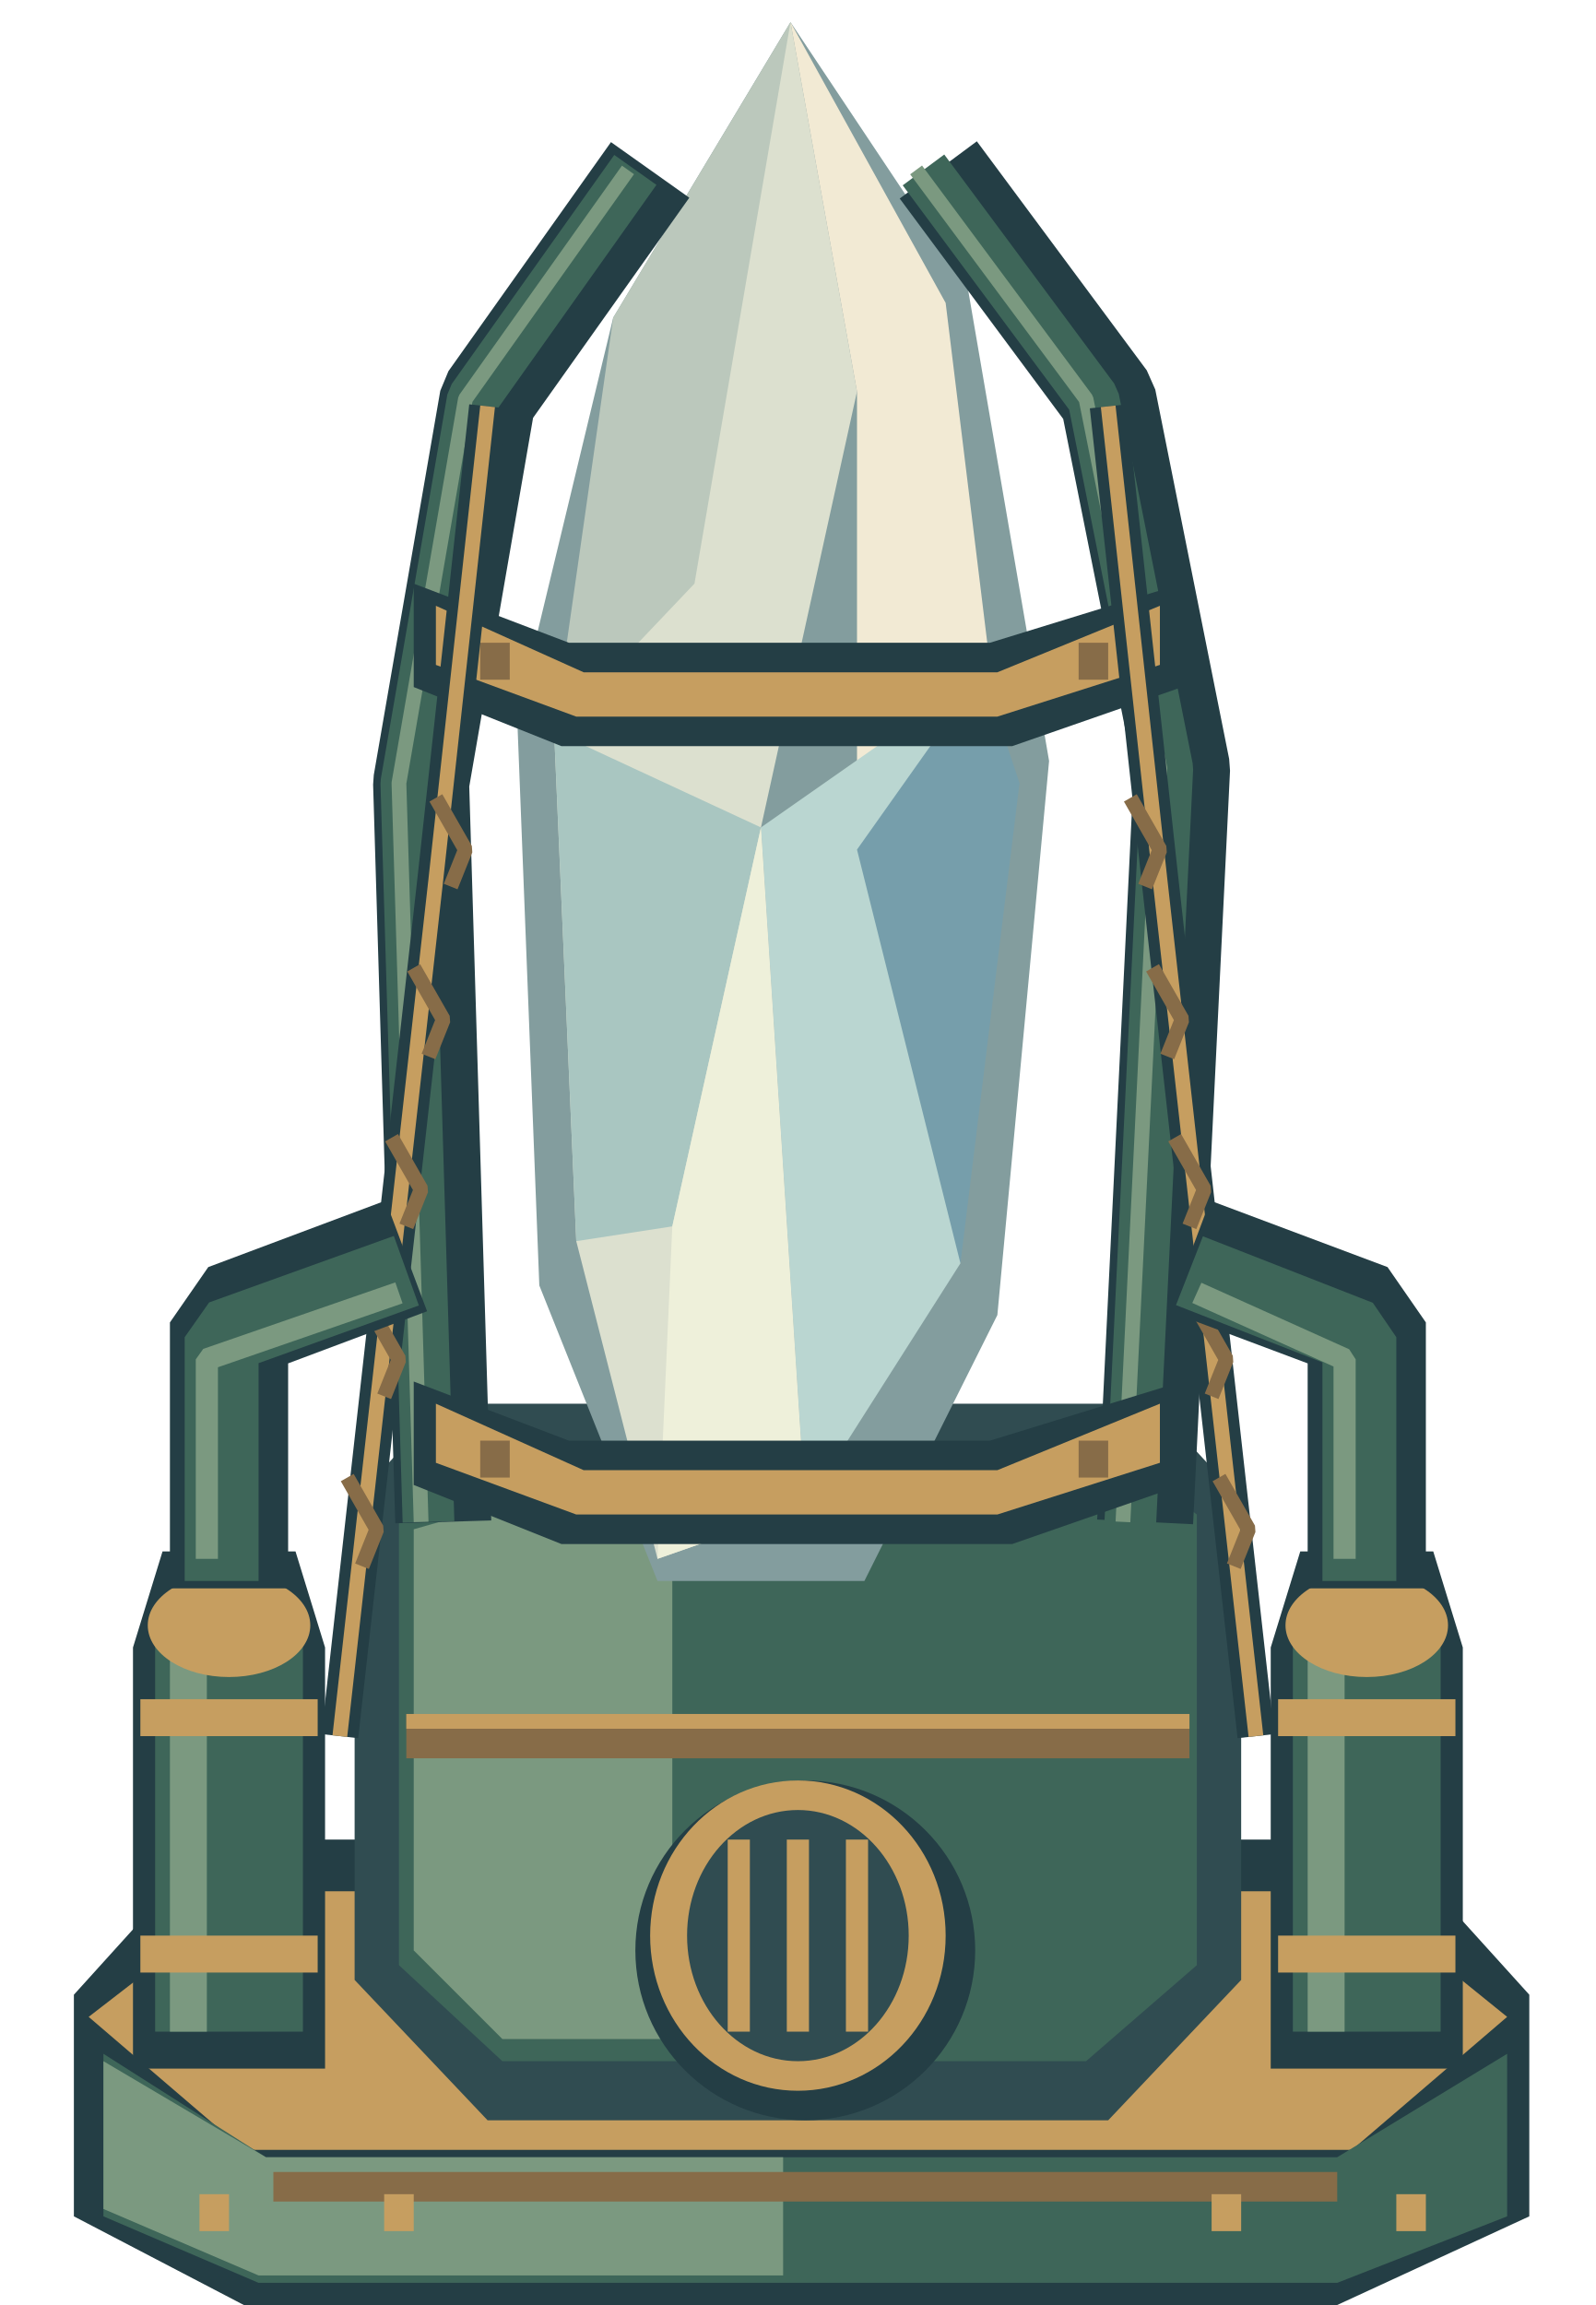
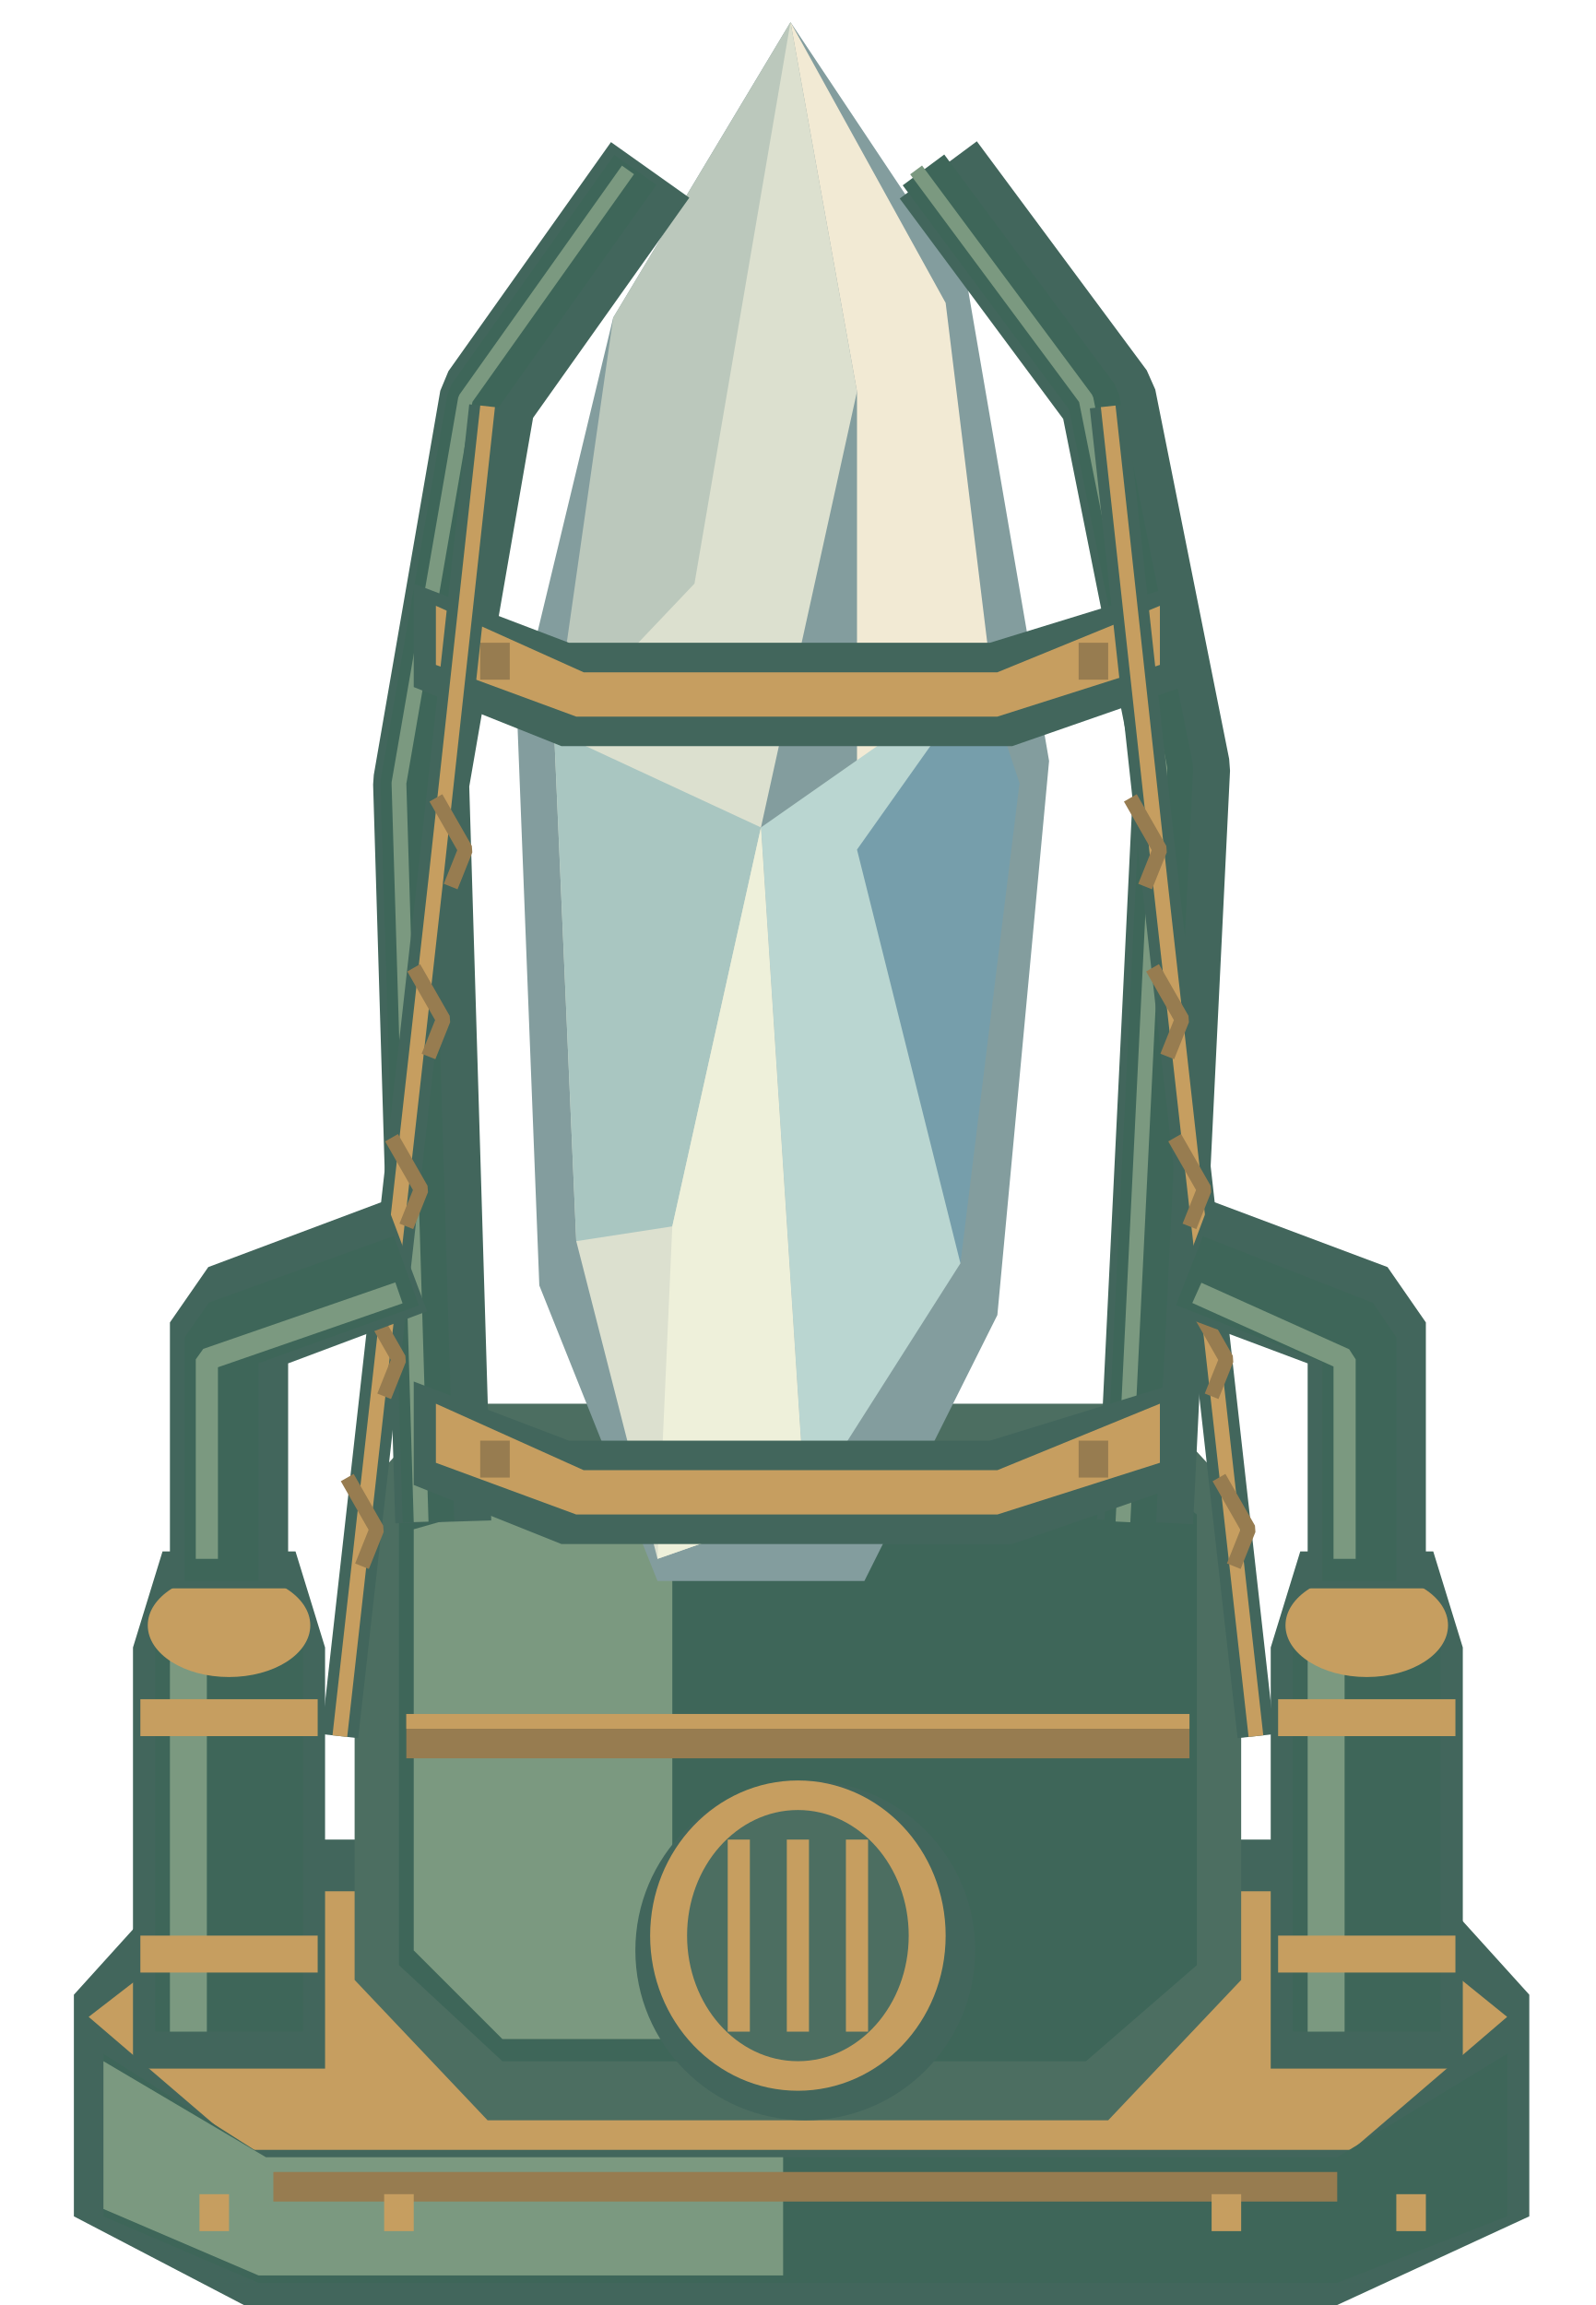
<svg xmlns="http://www.w3.org/2000/svg" width="216" height="312" viewBox="0 0 216 312">
  <ellipse cx="108" cy="130" rx="17" ry="19" fill="#c1ded0" opacity=".1" />
-   <polygon points="10.00,270.00 29.00,249.00 188.00,249.00 207.00,270.00 207.00,300.00 181.00,312.00 33.00,312.00 10.00,300.00" fill="#243e45" />
+   <polygon points="10.00,270.00 29.00,249.00 188.00,249.00 207.00,270.00 207.00,300.00 181.00,312.00 33.00,312.00 10.00,300.00" fill="#42665c" />
  <polygon points="12.00,273.00 34.00,256.00 183.00,256.00 204.00,273.00 183.00,291.00 33.00,291.00" fill="#c69e60" />
  <polygon points="14.00,278.00 36.00,292.00 181.00,292.00 204.00,278.00 204.00,300.00 181.00,309.00 35.00,309.00 14.00,300.00" fill="#3e6659" />
  <polygon points="14.00,279.00 36.00,292.00 106.00,292.00 106.00,308.00 35.00,308.00 14.00,299.00" fill="#7b9980" />
-   <polyline points="37.00,296.00 181.00,296.00" fill="none" stroke="#876c48" stroke-width="4" stroke-linejoin="bevel" />
-   <polygon points="48.00,203.00 60.00,190.00 156.00,190.00 168.00,203.00 168.00,268.00 150.00,287.00 66.00,287.00 48.00,268.00" fill="#304c51" />
+   <polyline points="37.00,296.00 181.00,296.00" fill="none" stroke="#977c50" stroke-width="4" stroke-linejoin="bevel" />
+   <polygon points="48.00,203.00 60.00,190.00 156.00,190.00 168.00,203.00 168.00,268.00 150.00,287.00 66.00,287.00 48.00,268.00" fill="#4c6e61" />
  <polygon points="54.00,205.00 69.00,196.00 150.00,196.00 162.00,205.00 162.00,266.00 147.00,279.00 68.00,279.00 54.00,266.00" fill="#3e6659" />
  <polygon points="56.00,207.00 77.00,201.00 91.00,201.00 91.00,276.00 68.00,276.00 56.00,264.00" fill="#7b9980" />
-   <ellipse cx="109.0" cy="264.0" rx="23" ry="23" fill="#243e45" />
+   <ellipse cx="109.0" cy="264.0" rx="23" ry="23" fill="#42665c" />
  <ellipse cx="108.0" cy="262.0" rx="20" ry="21" fill="#c69e60" />
-   <ellipse cx="108.0" cy="262.0" rx="15" ry="17" fill="#304c51" />
+   <ellipse cx="108.0" cy="262.0" rx="15" ry="17" fill="#4c6e61" />
  <polyline points="100.00,249.00 100.00,275.00" fill="none" stroke="#c69e60" stroke-width="3" stroke-linejoin="bevel" />
  <polyline points="108.00,249.00 108.00,275.00" fill="none" stroke="#c69e60" stroke-width="3" stroke-linejoin="bevel" />
  <polyline points="116.00,249.00 116.00,275.00" fill="none" stroke="#c69e60" stroke-width="3" stroke-linejoin="bevel" />
-   <rect x="55" y="232" width="106" height="6" fill="#876c48" />
+   <rect x="55" y="232" width="106" height="6" fill="#977c50" />
  <rect x="55" y="232" width="106" height="2" fill="#c69e60" />
  <polygon points="107.00,3.00 131.00,39.00 142.00,103.00 135.00,178.00 117.00,214.00 89.00,214.00 73.00,174.00 70.00,97.00 83.00,43.00" fill="#839d9e" />
  <polygon points="107.00,3.00 116.00,53.00 103.00,112.00 109.00,204.00 89.00,211.00 78.00,168.00 75.00,99.00 86.00,43.00" fill="#dce0cf" />
  <polygon points="107.00,3.00 128.00,41.00 134.00,90.00 116.00,115.00 116.00,53.00" fill="#f2ead4" />
  <polygon points="75.00,99.00 103.00,112.00 91.00,166.00 78.00,168.00" fill="#a9c6c1" />
  <polygon points="103.00,112.00 133.00,91.00 130.00,171.00 109.00,204.00" fill="#bad6d1" />
  <polygon points="83.00,43.00 107.00,3.00 94.00,79.00 75.00,99.00" fill="#bbc8bc" />
  <polygon points="91.00,166.00 103.00,112.00 109.00,204.00 89.00,211.00" fill="#eef0da" />
  <polygon points="116.00,115.00 133.00,91.00 138.00,106.00 130.00,171.00" fill="#769eab" />
-   <polyline points="60.00,206.00 57.00,106.00 66.00,54.00 88.00,23.00" fill="none" stroke="#243e45" stroke-width="13" stroke-linejoin="bevel" />
+   <polyline points="60.00,206.00 57.00,106.00 66.00,54.00 88.00,23.00" fill="none" stroke="#42665c" stroke-width="13" stroke-linejoin="bevel" />
  <polyline points="58.00,206.00 55.00,106.00 64.00,54.00 86.00,23.00" fill="none" stroke="#3e6659" stroke-width="7" stroke-linejoin="bevel" />
  <polyline points="57.00,206.00 54.00,106.00 63.00,54.00 85.00,23.00" fill="none" stroke="#7b9980" stroke-width="2" stroke-linejoin="bevel" />
-   <polyline points="155.00,206.00 160.00,104.00 150.00,54.00 127.00,23.00" fill="none" stroke="#243e45" stroke-width="13" stroke-linejoin="bevel" />
+   <polyline points="155.00,206.00 160.00,104.00 150.00,54.00 127.00,23.00" fill="none" stroke="#42665c" stroke-width="13" stroke-linejoin="bevel" />
  <polyline points="153.00,206.00 158.00,104.00 148.00,54.00 125.00,23.00" fill="none" stroke="#3e6659" stroke-width="7" stroke-linejoin="bevel" />
  <polyline points="152.00,206.00 157.00,104.00 147.00,54.00 124.00,23.00" fill="none" stroke="#7b9980" stroke-width="2" stroke-linejoin="bevel" />
-   <polygon points="56.00,79.00 77.00,87.00 134.00,87.00 160.00,79.00 160.00,93.00 137.00,101.00 76.00,101.00 56.00,93.00" fill="#243e45" />
+   <polygon points="56.00,79.00 77.00,87.00 134.00,87.00 160.00,79.00 160.00,93.00 137.00,101.00 76.00,101.00 56.00,93.00" fill="#42665c" />
  <polygon points="59.00,82.00 79.00,91.00 135.00,91.00 157.00,82.00 157.00,90.00 135.00,97.00 78.00,97.00 59.00,90.00" fill="#c69e60" />
-   <rect x="65" y="87" width="4" height="5" fill="#876c48" />
-   <rect x="146" y="87" width="4" height="5" fill="#876c48" />
-   <polygon points="56.00,187.00 77.00,195.00 134.00,195.00 160.00,187.00 160.00,201.00 137.00,209.00 76.00,209.00 56.00,201.00" fill="#243e45" />
+   <rect x="65" y="87" width="4" height="5" fill="#977c50" />
+   <rect x="146" y="87" width="4" height="5" fill="#977c50" />
+   <polygon points="56.00,187.00 77.00,195.00 134.00,195.00 160.00,187.00 160.00,201.00 137.00,209.00 76.00,209.00 56.00,201.00" fill="#42665c" />
  <polygon points="59.00,190.00 79.00,199.00 135.00,199.00 157.00,190.00 157.00,198.00 135.00,205.00 78.00,205.00 59.00,198.00" fill="#c69e60" />
-   <rect x="65" y="195" width="4" height="5" fill="#876c48" />
-   <rect x="146" y="195" width="4" height="5" fill="#876c48" />
-   <polyline points="66.00,55.00 59.00,119.00 46.00,235.00" fill="none" stroke="#243e45" stroke-width="5" stroke-linejoin="bevel" />
+   <rect x="65" y="195" width="4" height="5" fill="#977c50" />
+   <rect x="146" y="195" width="4" height="5" fill="#977c50" />
+   <polyline points="66.00,55.00 59.00,119.00 46.00,235.00" fill="none" stroke="#42665c" stroke-width="5" stroke-linejoin="bevel" />
  <polyline points="66.00,55.00 59.00,119.00 46.00,235.00" fill="none" stroke="#c69e60" stroke-width="2" stroke-linejoin="bevel" />
-   <polyline points="59.00,108.00 63.00,115.00 61.00,120.00" fill="none" stroke="#876c48" stroke-width="2" stroke-linejoin="bevel" />
-   <polyline points="56.00,131.00 60.00,138.00 58.00,143.00" fill="none" stroke="#876c48" stroke-width="2" stroke-linejoin="bevel" />
-   <polyline points="53.00,154.00 57.00,161.00 55.00,166.00" fill="none" stroke="#876c48" stroke-width="2" stroke-linejoin="bevel" />
-   <polyline points="50.00,177.00 54.00,184.00 52.00,189.00" fill="none" stroke="#876c48" stroke-width="2" stroke-linejoin="bevel" />
-   <polyline points="47.00,200.00 51.00,207.00 49.00,212.00" fill="none" stroke="#876c48" stroke-width="2" stroke-linejoin="bevel" />
-   <polygon points="18.00,256.00 18.00,223.00 22.00,210.00 40.00,210.00 44.00,223.00 44.00,280.00 18.00,280.00" fill="#243e45" />
+   <polyline points="59.00,108.00 63.00,115.00 61.00,120.00" fill="none" stroke="#977c50" stroke-width="2" stroke-linejoin="bevel" />
+   <polyline points="56.00,131.00 60.00,138.00 58.00,143.00" fill="none" stroke="#977c50" stroke-width="2" stroke-linejoin="bevel" />
+   <polyline points="53.00,154.00 57.00,161.00 55.00,166.00" fill="none" stroke="#977c50" stroke-width="2" stroke-linejoin="bevel" />
+   <polyline points="50.00,177.00 54.00,184.00 52.00,189.00" fill="none" stroke="#977c50" stroke-width="2" stroke-linejoin="bevel" />
+   <polyline points="47.00,200.00 51.00,207.00 49.00,212.00" fill="none" stroke="#977c50" stroke-width="2" stroke-linejoin="bevel" />
+   <polygon points="18.00,256.00 18.00,223.00 22.00,210.00 40.00,210.00 44.00,223.00 44.00,280.00 18.00,280.00" fill="#42665c" />
  <rect x="21" y="222" width="20" height="53" fill="#3e6659" />
  <rect x="23" y="223" width="5" height="52" fill="#7b9980" />
  <ellipse cx="31.0" cy="220.0" rx="11" ry="7" fill="#c69e60" />
-   <polyline points="31.00,215.00 31.00,179.00 55.00,170.00" fill="none" stroke="#243e45" stroke-width="16" stroke-linejoin="bevel" />
+   <polyline points="31.00,215.00 31.00,179.00 55.00,170.00" fill="none" stroke="#42665c" stroke-width="16" stroke-linejoin="bevel" />
  <polyline points="30.00,214.00 30.00,181.00 55.00,172.00" fill="none" stroke="#3e6659" stroke-width="10" stroke-linejoin="bevel" />
  <polyline points="28.00,211.00 28.00,184.00 54.00,175.00" fill="none" stroke="#7b9980" stroke-width="3" stroke-linejoin="bevel" />
  <rect x="19" y="230" width="24" height="5" fill="#c69e60" />
  <rect x="19" y="262" width="24" height="5" fill="#c69e60" />
-   <polyline points="150.00,55.00 157.00,119.00 170.00,235.00" fill="none" stroke="#243e45" stroke-width="5" stroke-linejoin="bevel" />
+   <polyline points="150.00,55.00 157.00,119.00 170.00,235.00" fill="none" stroke="#42665c" stroke-width="5" stroke-linejoin="bevel" />
  <polyline points="150.00,55.00 157.00,119.00 170.00,235.00" fill="none" stroke="#c69e60" stroke-width="2" stroke-linejoin="bevel" />
-   <polyline points="153.00,108.00 157.00,115.00 155.00,120.00" fill="none" stroke="#876c48" stroke-width="2" stroke-linejoin="bevel" />
-   <polyline points="156.00,131.00 160.00,138.00 158.00,143.00" fill="none" stroke="#876c48" stroke-width="2" stroke-linejoin="bevel" />
-   <polyline points="159.00,154.00 163.00,161.00 161.00,166.00" fill="none" stroke="#876c48" stroke-width="2" stroke-linejoin="bevel" />
-   <polyline points="162.00,177.00 166.00,184.00 164.00,189.00" fill="none" stroke="#876c48" stroke-width="2" stroke-linejoin="bevel" />
-   <polyline points="165.00,200.00 169.00,207.00 167.00,212.00" fill="none" stroke="#876c48" stroke-width="2" stroke-linejoin="bevel" />
-   <polygon points="172.00,256.00 172.00,223.00 176.00,210.00 194.00,210.00 198.00,223.00 198.00,280.00 172.00,280.00" fill="#243e45" />
+   <polyline points="153.00,108.00 157.00,115.00 155.00,120.00" fill="none" stroke="#977c50" stroke-width="2" stroke-linejoin="bevel" />
+   <polyline points="156.00,131.00 160.00,138.00 158.00,143.00" fill="none" stroke="#977c50" stroke-width="2" stroke-linejoin="bevel" />
+   <polyline points="159.00,154.00 163.00,161.00 161.00,166.00" fill="none" stroke="#977c50" stroke-width="2" stroke-linejoin="bevel" />
+   <polyline points="162.00,177.00 166.00,184.00 164.00,189.00" fill="none" stroke="#977c50" stroke-width="2" stroke-linejoin="bevel" />
+   <polyline points="165.00,200.00 169.00,207.00 167.00,212.00" fill="none" stroke="#977c50" stroke-width="2" stroke-linejoin="bevel" />
+   <polygon points="172.00,256.00 172.00,223.00 176.00,210.00 194.00,210.00 198.00,223.00 198.00,280.00 172.00,280.00" fill="#42665c" />
  <rect x="175" y="222" width="20" height="53" fill="#3e6659" />
  <rect x="177" y="223" width="5" height="52" fill="#7b9980" />
  <ellipse cx="185.0" cy="220.0" rx="11" ry="7" fill="#c69e60" />
-   <polyline points="185.00,215.00 185.00,179.00 161.00,170.00" fill="none" stroke="#243e45" stroke-width="16" stroke-linejoin="bevel" />
+   <polyline points="185.00,215.00 185.00,179.00 161.00,170.00" fill="none" stroke="#42665c" stroke-width="16" stroke-linejoin="bevel" />
  <polyline points="184.00,214.00 184.00,181.00 161.00,172.00" fill="none" stroke="#3e6659" stroke-width="10" stroke-linejoin="bevel" />
  <polyline points="182.00,211.00 182.00,184.00 162.00,175.00" fill="none" stroke="#7b9980" stroke-width="3" stroke-linejoin="bevel" />
  <rect x="173" y="230" width="24" height="5" fill="#c69e60" />
  <rect x="173" y="262" width="24" height="5" fill="#c69e60" />
  <rect x="27" y="297" width="4" height="5" fill="#c69e60" />
  <rect x="52" y="297" width="4" height="5" fill="#c69e60" />
  <rect x="164" y="297" width="4" height="5" fill="#c69e60" />
  <rect x="189" y="297" width="4" height="5" fill="#c69e60" />
</svg>
